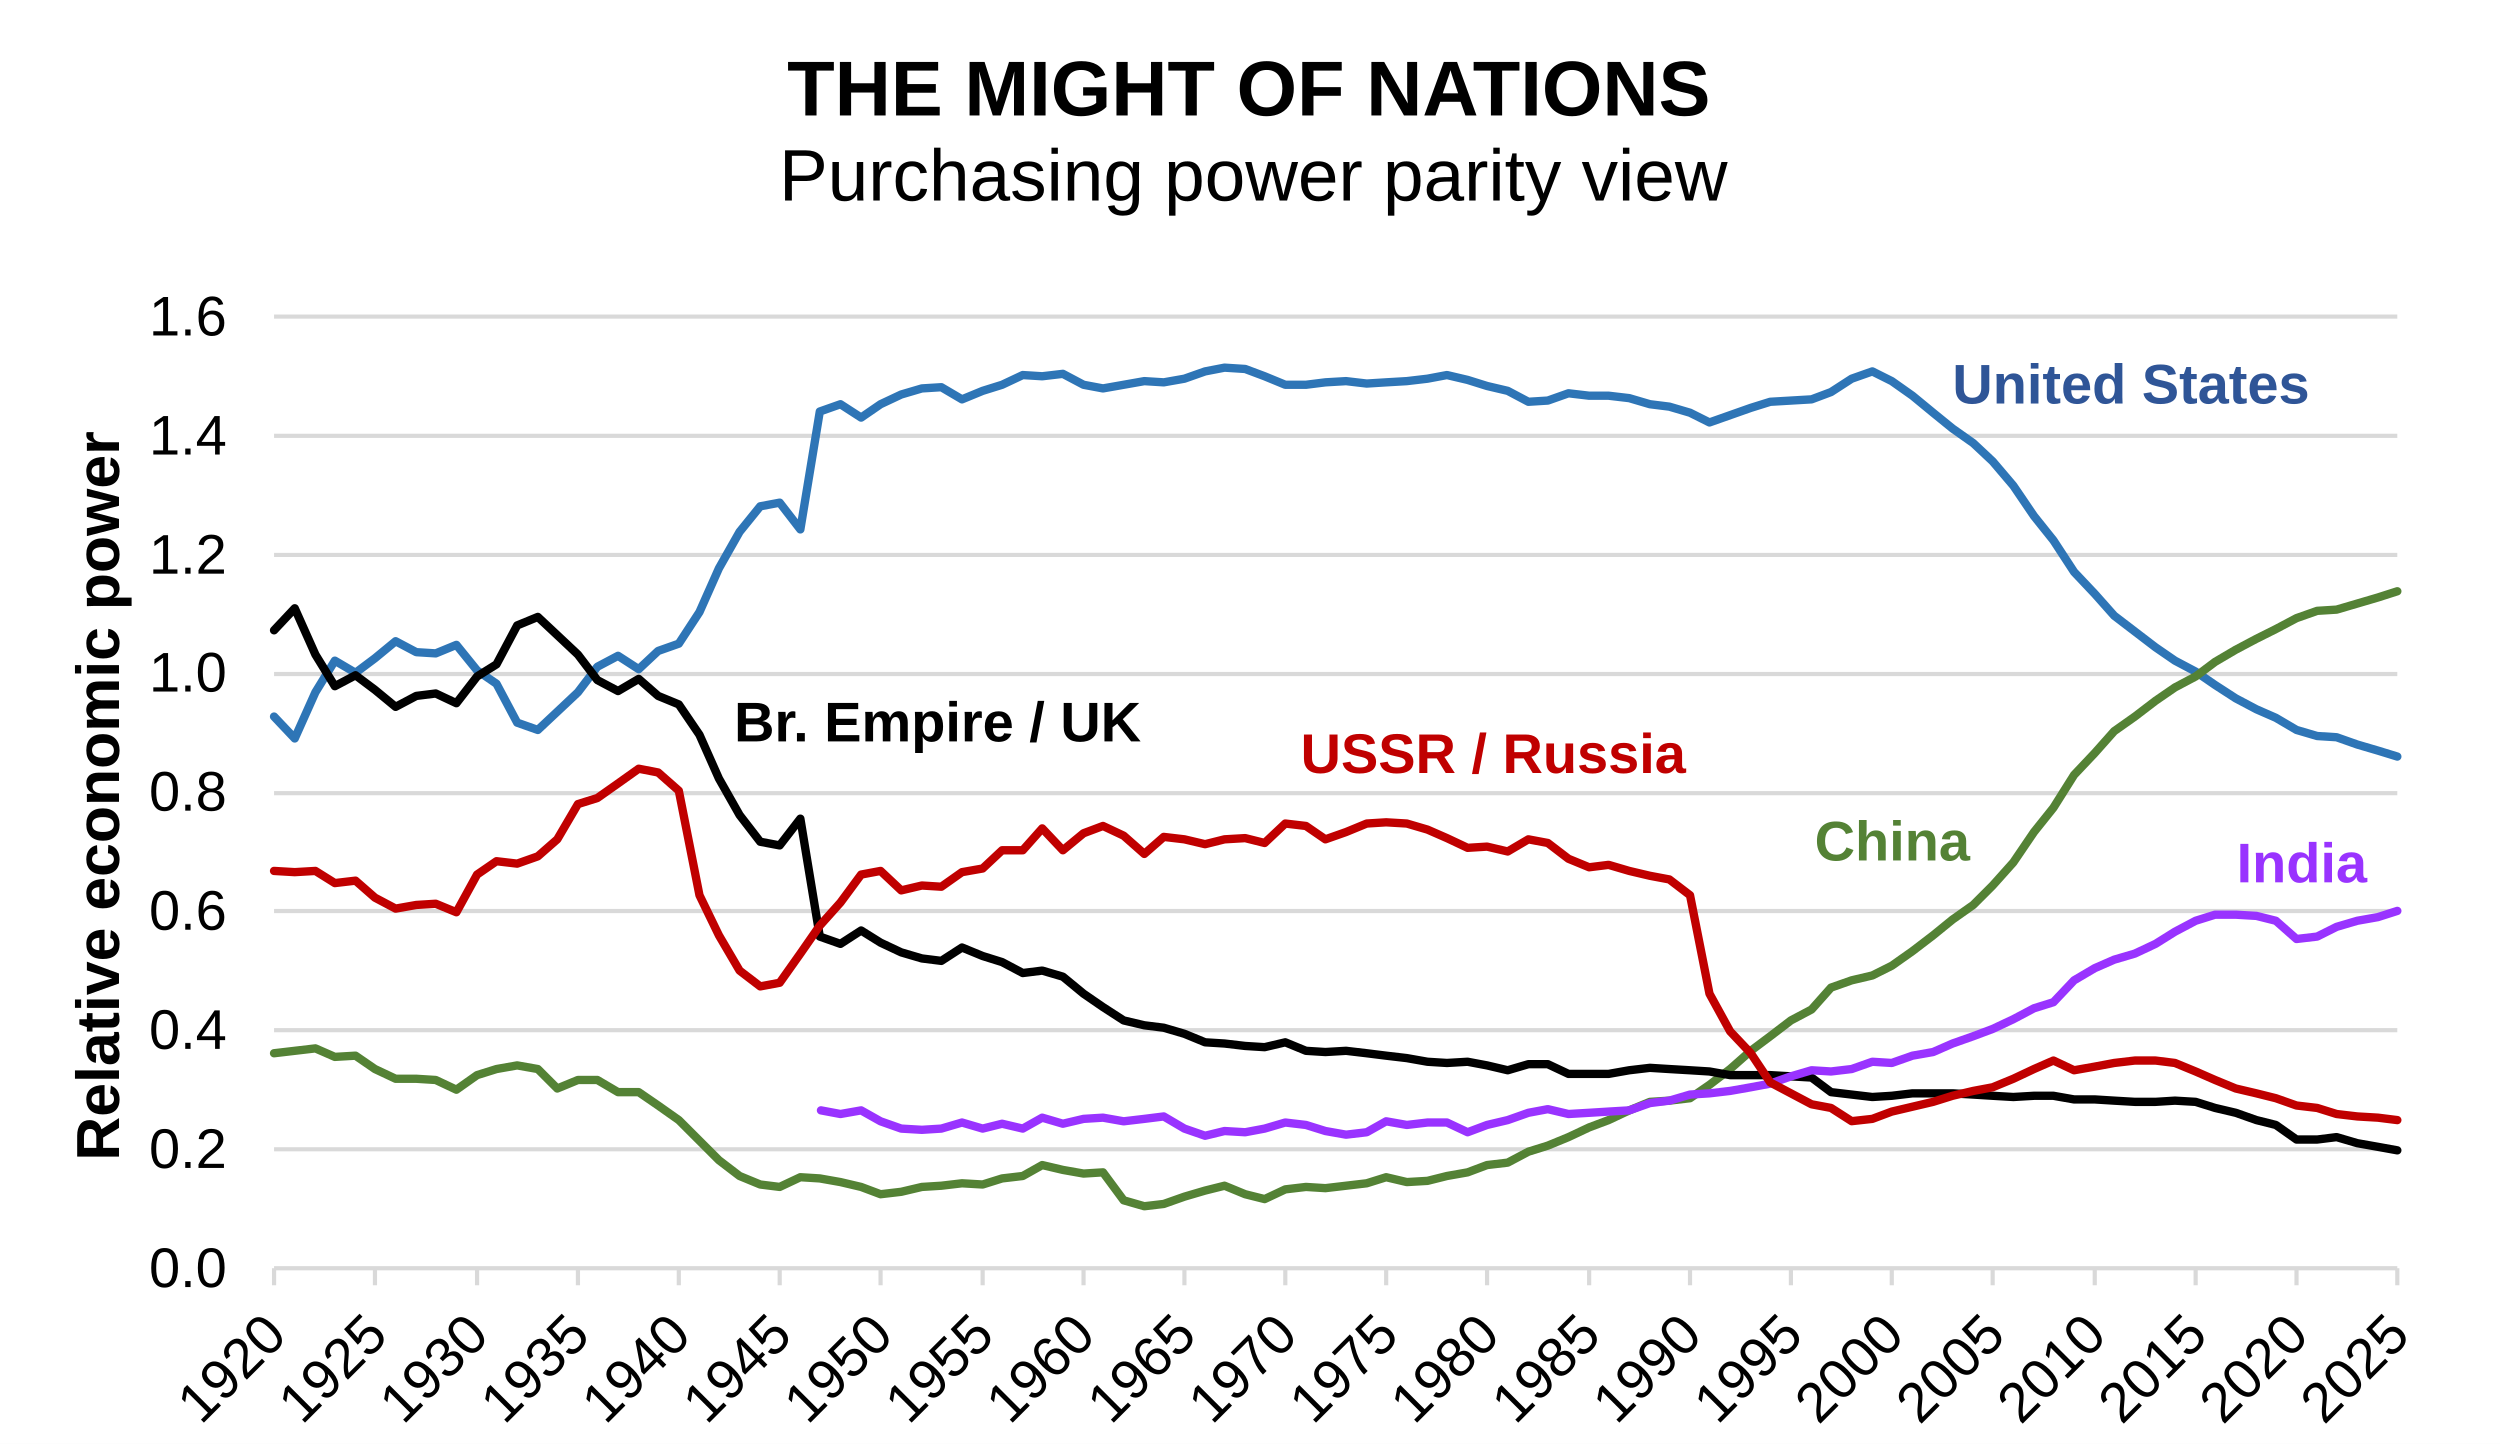
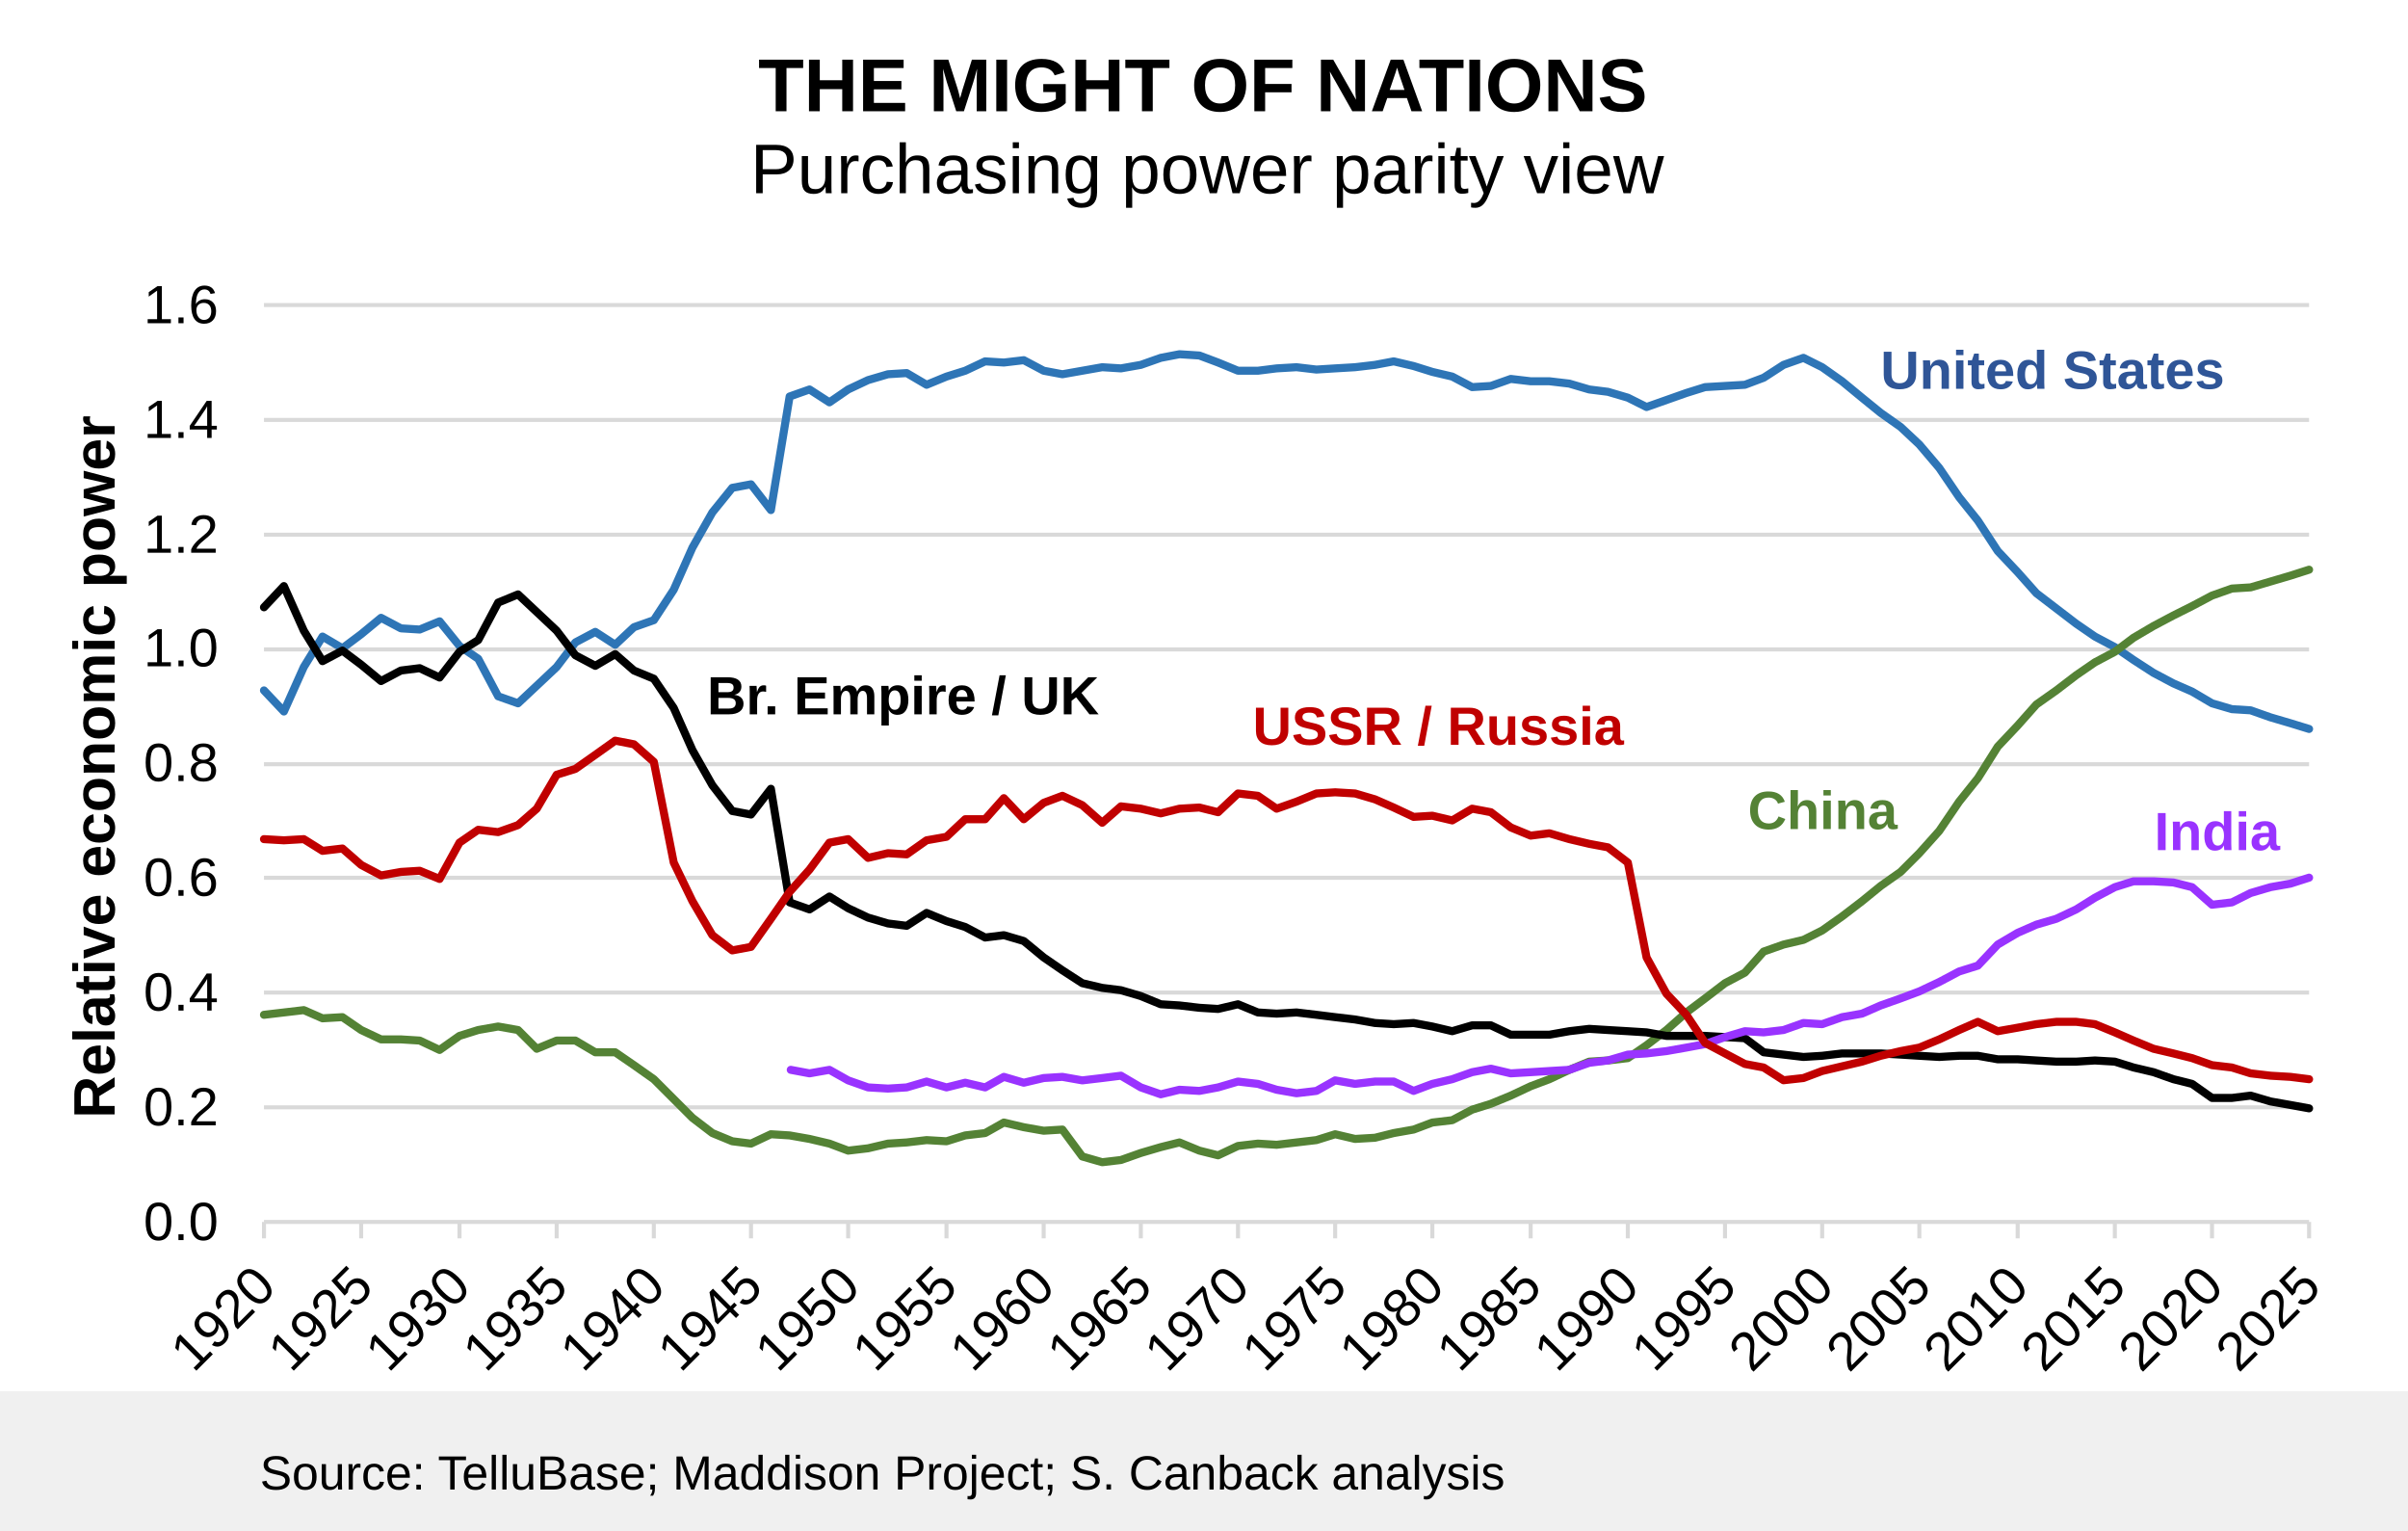
- <svg xmlns="http://www.w3.org/2000/svg" width="2057" height="1188" xml:space="preserve" overflow="hidden">
+ <svg xmlns="http://www.w3.org/2000/svg" width="2057" height="1307" xml:space="preserve" overflow="hidden">
  <defs>
    <clipPath id="clip0">
-       <rect x="209" y="2439" width="2057" height="1188" />
+       <rect x="209" y="2439" width="2057" height="1307" />
    </clipPath>
  </defs>
  <g clip-path="url(#clip0)" transform="translate(-209 -2439)">
    <rect x="209" y="2439" width="2057" height="1188" fill="#FFFFFF" />
    <g>
      <path d="M434.5 3384.61 2181.5 3384.61M434.5 3286.61 2181.5 3286.61M434.5 3188.6 2181.5 3188.6M434.5 3091.6 2181.5 3091.6M434.5 2993.6 2181.5 2993.6M434.5 2895.6 2181.5 2895.6M434.5 2797.59 2181.5 2797.59M434.5 2699.5 2181.5 2699.5" stroke="#D9D9D9" stroke-width="3.438" stroke-linejoin="round" stroke-miterlimit="10" fill="none" />
    </g>
    <g>
      <path d="M434.5 3482.5 2181.5 3482.5" stroke="#D9D9D9" stroke-width="3.438" stroke-linejoin="round" stroke-miterlimit="10" fill="none" fill-rule="evenodd" />
    </g>
    <g>
      <path d="M434.5 3482.5 434.5 3496.5M517.517 3482.5 517.517 3496.5M601.52 3482.5 601.52 3496.5M684.523 3482.5 684.523 3496.5M767.525 3482.5 767.525 3496.5M850.528 3482.5 850.528 3496.5M933.531 3482.5 933.531 3496.5M1017.53 3482.5 1017.53 3496.5M1100.54 3482.5 1100.54 3496.5M1183.54 3482.5 1183.54 3496.5M1266.54 3482.5 1266.54 3496.5M1349.54 3482.5 1349.54 3496.5M1432.55 3482.5 1432.55 3496.5M1516.55 3482.5 1516.55 3496.5M1599.55 3482.5 1599.55 3496.5M1682.56 3482.5 1682.56 3496.5M1765.56 3482.5 1765.56 3496.5M1848.56 3482.5 1848.56 3496.5M1932.56 3482.5 1932.56 3496.5M2015.57 3482.5 2015.57 3496.5M2098.57 3482.5 2098.57 3496.5M2181.5 3482.5 2181.5 3496.5" stroke="#D9D9D9" stroke-width="3.438" stroke-linejoin="round" stroke-miterlimit="10" fill="none" />
    </g>
    <g>
      <path d="M434.5 3028.6 451.515 3046.6 468.516 3008.6 484.516 2982.6 501.517 2992.6 517.517 2980.6 534.518 2966.6 551.518 2975.6 567.519 2976.6 584.519 2969.6 601.52 2990.6 617.52 3001.6 634.521 3033.6 651.522 3039.6 667.522 3024.6 684.523 3008.6 700.523 2987.6 717.524 2978.6 734.524 2989.6 750.525 2974.6 767.525 2968.6 784.526 2942.6 800.526 2906.6 817.527 2876.59 834.528 2855.59 850.528 2852.59 867.529 2874.59 883.529 2777.59 900.53 2771.59 917.53 2782.59 933.531 2771.59 950.531 2763.59 967.532 2758.59 983.532 2757.59 1000.53 2767.59 1017.53 2760.59 1033.53 2755.59 1050.53 2747.59 1066.54 2748.59 1083.54 2746.59 1100.54 2755.59 1116.54 2758.59 1133.54 2755.59 1150.54 2752.59 1166.54 2753.59 1183.54 2750.59 1200.54 2744.59 1216.54 2741.5 1233.54 2742.59 1249.54 2748.59 1266.54 2755.59 1283.54 2755.59 1299.54 2753.59 1316.54 2752.59 1333.54 2754.59 1349.54 2753.59 1366.54 2752.59 1383.55 2750.59 1399.55 2747.59 1416.55 2751.59 1432.55 2756.59 1449.55 2760.59 1466.55 2769.59 1482.55 2768.59 1499.55 2762.59 1516.55 2764.59 1532.55 2764.59 1549.55 2766.59 1566.55 2771.59 1582.55 2773.59 1599.55 2778.59 1615.55 2786.59 1632.55 2780.59 1649.55 2774.59 1665.55 2769.59 1682.56 2768.59 1699.56 2767.59 1715.56 2761.59 1732.56 2750.59 1749.56 2744.59 1765.56 2752.59 1782.56 2764.59 1799.56 2778.59 1815.56 2791.59 1832.56 2803.59 1848.56 2818.59 1865.56 2838.59 1882.56 2863.59 1898.56 2883.59 1915.56 2909.6 1932.56 2927.6 1948.56 2945.6 1965.56 2958.6 1982.57 2971.6 1998.57 2982.6 2015.57 2991.6 2031.57 3002.6 2048.57 3013.6 2065.57 3022.6 2081.57 3029.6 2098.57 3039.6 2115.57 3044.6 2131.57 3045.6 2148.57 3051.6 2165.57 3056.6 2181.5 3061.5" stroke="#2E75B6" stroke-width="6.875" stroke-linecap="round" stroke-linejoin="round" stroke-miterlimit="10" fill="none" />
    </g>
    <g>
      <path d="M434.5 3305.61 451.515 3303.61 468.516 3301.61 484.516 3308.61 501.517 3307.61 517.517 3318.61 534.518 3326.61 551.518 3326.61 567.519 3327.61 584.519 3335.61 601.52 3323.61 617.52 3318.61 634.521 3315.61 651.522 3318.61 667.522 3334.61 684.523 3327.61 700.523 3327.61 717.524 3337.61 734.524 3337.61 750.525 3348.61 767.525 3360.61 784.526 3377.61 800.526 3393.61 817.527 3406.61 834.528 3413.61 850.528 3415.61 867.529 3407.61 883.529 3408.61 900.53 3411.61 917.53 3415.61 933.531 3421.61 950.531 3419.61 967.532 3415.61 983.532 3414.61 1000.53 3412.61 1017.53 3413.61 1033.53 3408.61 1050.53 3406.61 1066.54 3397.61 1083.54 3401.61 1100.54 3404.61 1116.54 3403.61 1133.54 3426.61 1150.54 3431.5 1166.54 3429.61 1183.54 3423.61 1200.54 3418.61 1216.54 3414.61 1233.54 3421.61 1249.54 3425.61 1266.54 3417.61 1283.54 3415.61 1299.54 3416.61 1316.54 3414.61 1333.54 3412.61 1349.54 3407.61 1366.54 3411.61 1383.55 3410.61 1399.55 3406.61 1416.55 3403.61 1432.55 3397.61 1449.55 3395.61 1466.55 3386.61 1482.55 3381.61 1499.55 3374.61 1516.55 3366.61 1532.55 3360.61 1549.55 3352.61 1566.55 3345.61 1582.55 3344.61 1599.55 3342.61 1615.55 3331.61 1632.55 3318.61 1649.55 3303.61 1665.55 3291.61 1682.56 3278.61 1699.56 3269.61 1715.56 3251.61 1732.56 3245.61 1749.56 3241.61 1765.56 3233.61 1782.56 3221.61 1799.56 3208.61 1815.56 3195.6 1832.56 3183.6 1848.56 3167.6 1865.56 3148.6 1882.56 3123.6 1898.56 3103.6 1915.56 3076.6 1932.56 3058.6 1948.56 3040.6 1965.56 3028.6 1982.57 3015.6 1998.57 3004.6 2015.57 2995.6 2031.57 2983.6 2048.57 2973.6 2065.57 2964.6 2081.57 2956.6 2098.57 2947.6 2115.57 2941.6 2131.57 2940.6 2148.57 2935.6 2165.57 2930.6 2181.5 2925.5" stroke="#548235" stroke-width="6.875" stroke-linecap="round" stroke-linejoin="round" stroke-miterlimit="10" fill="none" />
    </g>
    <g>
      <path d="M434.5 2957.6 451.515 2939.5 468.516 2977.6 484.516 3003.6 501.517 2994.6 517.517 3006.6 534.518 3020.6 551.518 3011.6 567.519 3009.6 584.519 3017.6 601.52 2995.6 617.52 2985.6 634.521 2953.6 651.522 2946.6 667.522 2961.6 684.523 2977.6 700.523 2998.6 717.524 3007.6 734.524 2997.6 750.525 3011.6 767.525 3018.6 784.526 3043.6 800.526 3079.6 817.527 3109.6 834.528 3131.6 850.528 3134.6 867.529 3112.6 883.529 3209.61 900.53 3215.61 917.53 3204.61 933.531 3214.61 950.531 3222.61 967.532 3227.61 983.532 3229.61 1000.53 3218.61 1017.53 3225.61 1033.53 3230.61 1050.53 3239.61 1066.54 3237.61 1083.54 3242.61 1100.54 3256.61 1116.54 3267.61 1133.54 3278.61 1150.54 3282.61 1166.54 3284.61 1183.54 3289.61 1200.54 3296.61 1216.54 3297.61 1233.54 3299.61 1249.54 3300.61 1266.54 3296.61 1283.54 3303.61 1299.54 3304.61 1316.54 3303.61 1333.54 3305.61 1349.54 3307.61 1366.54 3309.61 1383.55 3312.61 1399.55 3313.61 1416.55 3312.61 1432.55 3315.61 1449.55 3319.61 1466.55 3314.61 1482.55 3314.61 1499.55 3322.61 1516.55 3322.61 1532.55 3322.61 1549.55 3319.61 1566.55 3317.61 1582.55 3318.61 1599.55 3319.61 1615.55 3320.61 1632.55 3323.61 1649.55 3323.61 1665.55 3323.61 1682.56 3324.61 1699.56 3325.61 1715.56 3337.61 1732.56 3339.61 1749.56 3341.61 1765.56 3340.61 1782.56 3338.61 1799.56 3338.61 1815.56 3338.61 1832.56 3339.61 1848.56 3340.61 1865.56 3341.61 1882.56 3340.61 1898.56 3340.61 1915.56 3343.61 1932.56 3343.61 1948.56 3344.61 1965.56 3345.61 1982.57 3345.61 1998.57 3344.61 2015.57 3345.61 2031.57 3350.61 2048.57 3354.61 2065.57 3360.61 2081.57 3364.61 2098.57 3376.61 2115.57 3376.61 2131.57 3374.61 2148.57 3379.61 2165.57 3382.61 2181.5 3385.5" stroke="#000000" stroke-width="6.875" stroke-linecap="round" stroke-linejoin="round" stroke-miterlimit="10" fill="none" />
    </g>
    <g>
      <path d="M884.5 3352.61 900.53 3355.61 917.53 3352.61 933.531 3361.61 950.531 3367.61 967.532 3368.61 983.532 3367.61 1000.53 3362.61 1017.53 3367.61 1033.53 3363.61 1050.53 3367.61 1066.54 3358.61 1083.54 3363.61 1100.54 3359.61 1116.54 3358.61 1133.54 3361.61 1150.54 3359.61 1166.54 3357.61 1183.54 3367.61 1200.54 3373.5 1216.54 3369.61 1233.54 3370.61 1249.54 3367.61 1266.54 3362.61 1283.54 3364.61 1299.54 3369.61 1316.54 3372.61 1333.54 3370.61 1349.54 3361.61 1366.54 3364.61 1383.55 3362.61 1399.55 3362.61 1416.55 3370.61 1432.55 3364.61 1449.55 3360.61 1466.55 3354.61 1482.55 3351.61 1499.55 3355.61 1516.55 3354.61 1532.55 3353.61 1549.55 3352.61 1566.55 3346.61 1582.55 3344.61 1599.55 3339.61 1615.55 3338.61 1632.55 3336.61 1649.55 3333.61 1665.55 3330.61 1682.56 3324.61 1699.56 3319.61 1715.56 3320.61 1732.56 3318.61 1749.56 3312.61 1765.56 3313.61 1782.56 3307.61 1799.56 3304.61 1815.56 3297.61 1832.56 3291.61 1848.56 3285.61 1865.56 3277.61 1882.56 3268.61 1898.56 3263.61 1915.56 3245.61 1932.56 3235.61 1948.56 3228.61 1965.56 3223.61 1982.57 3215.61 1998.57 3205.61 2015.57 3196.61 2031.57 3191.6 2048.57 3191.6 2065.57 3192.6 2081.57 3196.61 2098.57 3211.61 2115.57 3209.61 2131.57 3201.61 2148.57 3196.61 2165.57 3193.6 2181.5 3188.5" stroke="#9933FF" stroke-width="6.875" stroke-linecap="round" stroke-linejoin="round" stroke-miterlimit="10" fill="none" />
    </g>
    <g>
      <path d="M434.5 3155.6 451.515 3156.6 468.516 3155.6 484.516 3165.6 501.517 3163.6 517.517 3177.6 534.518 3186.6 551.518 3183.6 567.519 3182.6 584.519 3189.6 601.52 3158.6 617.52 3147.6 634.521 3149.6 651.522 3143.6 667.522 3129.6 684.523 3100.6 700.523 3095.6 717.524 3083.6 734.524 3071.5 750.525 3074.6 767.525 3089.6 784.526 3175.6 800.526 3208.61 817.527 3237.61 834.528 3250.61 850.528 3247.61 867.529 3223.61 883.529 3200.61 900.53 3181.6 917.53 3158.6 933.531 3155.6 950.531 3171.6 967.532 3167.6 983.532 3168.6 1000.53 3156.6 1017.53 3153.6 1033.53 3138.6 1050.53 3138.6 1066.54 3120.6 1083.54 3138.6 1100.54 3124.6 1116.54 3118.6 1133.54 3126.6 1150.54 3141.6 1166.54 3127.6 1183.54 3129.6 1200.54 3133.6 1216.54 3129.6 1233.54 3128.6 1249.54 3132.6 1266.54 3116.6 1283.54 3118.6 1299.54 3129.6 1316.54 3123.6 1333.54 3116.6 1349.54 3115.6 1366.54 3116.6 1383.55 3121.6 1399.55 3128.6 1416.55 3136.6 1432.55 3135.6 1449.55 3139.6 1466.55 3129.6 1482.55 3132.6 1499.55 3145.6 1516.55 3152.6 1532.55 3150.6 1549.55 3155.6 1566.55 3159.6 1582.55 3162.6 1599.55 3175.6 1615.55 3256.61 1632.55 3287.61 1649.55 3305.61 1665.55 3329.61 1682.56 3338.61 1699.56 3347.61 1715.56 3350.61 1732.56 3361.5 1749.56 3359.61 1765.56 3353.61 1782.56 3349.61 1799.56 3345.61 1815.56 3340.61 1832.56 3336.61 1848.56 3333.61 1865.56 3326.61 1882.56 3318.61 1898.56 3311.61 1915.56 3319.61 1932.56 3316.61 1948.56 3313.61 1965.56 3311.61 1982.57 3311.61 1998.57 3313.61 2015.57 3320.61 2031.57 3327.61 2048.57 3334.61 2065.57 3338.61 2081.57 3342.61 2098.57 3348.61 2115.57 3350.61 2131.57 3355.61 2148.57 3357.61 2165.57 3358.61 2181.5 3360.61" stroke="#C00000" stroke-width="6.875" stroke-linecap="round" stroke-linejoin="round" stroke-miterlimit="10" fill="none" />
    </g>
    <g>
      <text font-family="Arial,Arial_MSFontService,sans-serif" font-weight="400" font-size="46" transform="matrix(1 0 0 1 331.638 3498)">0.0</text>
    </g>
    <g>
      <text font-family="Arial,Arial_MSFontService,sans-serif" font-weight="400" font-size="46" transform="matrix(1 0 0 1 331.638 3400)">0.2</text>
    </g>
    <g>
      <text font-family="Arial,Arial_MSFontService,sans-serif" font-weight="400" font-size="46" transform="matrix(1 0 0 1 331.638 3302)">0.4</text>
    </g>
    <g>
      <text font-family="Arial,Arial_MSFontService,sans-serif" font-weight="400" font-size="46" transform="matrix(1 0 0 1 331.638 3204)">0.6</text>
    </g>
    <g>
      <text font-family="Arial,Arial_MSFontService,sans-serif" font-weight="400" font-size="46" transform="matrix(1 0 0 1 331.638 3106)">0.8</text>
    </g>
    <g>
      <text font-family="Arial,Arial_MSFontService,sans-serif" font-weight="400" font-size="46" transform="matrix(1 0 0 1 331.638 3008)">1.0</text>
    </g>
    <g>
      <text font-family="Arial,Arial_MSFontService,sans-serif" font-weight="400" font-size="46" transform="matrix(1 0 0 1 331.638 2911)">1.2</text>
    </g>
    <g>
      <text font-family="Arial,Arial_MSFontService,sans-serif" font-weight="400" font-size="46" transform="matrix(1 0 0 1 331.638 2813)">1.4</text>
    </g>
    <g>
      <text font-family="Arial,Arial_MSFontService,sans-serif" font-weight="400" font-size="46" transform="matrix(1 0 0 1 331.638 2715)">1.6</text>
    </g>
    <g>
      <text font-family="Arial,Arial_MSFontService,sans-serif" font-weight="400" font-size="46" transform="matrix(0.707107 -0.707107 0.707107 0.707107 374.302 3612)">1920</text>
    </g>
    <g>
      <text font-family="Arial,Arial_MSFontService,sans-serif" font-weight="400" font-size="46" transform="matrix(0.707107 -0.707107 0.707107 0.707107 457.49 3612)">1925</text>
    </g>
    <g>
      <text font-family="Arial,Arial_MSFontService,sans-serif" font-weight="400" font-size="46" transform="matrix(0.707107 -0.707107 0.707107 0.707107 540.677 3612)">1930</text>
    </g>
    <g>
      <text font-family="Arial,Arial_MSFontService,sans-serif" font-weight="400" font-size="46" transform="matrix(0.707107 -0.707107 0.707107 0.707107 623.865 3612)">1935</text>
    </g>
    <g>
      <text font-family="Arial,Arial_MSFontService,sans-serif" font-weight="400" font-size="46" transform="matrix(0.707107 -0.707107 0.707107 0.707107 707.052 3612)">1940</text>
    </g>
    <g>
      <text font-family="Arial,Arial_MSFontService,sans-serif" font-weight="400" font-size="46" transform="matrix(0.707107 -0.707107 0.707107 0.707107 790.24 3612)">1945</text>
    </g>
    <g>
      <text font-family="Arial,Arial_MSFontService,sans-serif" font-weight="400" font-size="46" transform="matrix(0.707107 -0.707107 0.707107 0.707107 873.427 3612)">1950</text>
    </g>
    <g>
      <text font-family="Arial,Arial_MSFontService,sans-serif" font-weight="400" font-size="46" transform="matrix(0.707107 -0.707107 0.707107 0.707107 956.615 3612)">1955</text>
    </g>
    <g>
      <text font-family="Arial,Arial_MSFontService,sans-serif" font-weight="400" font-size="46" transform="matrix(0.707107 -0.707107 0.707107 0.707107 1039.8 3612)">1960</text>
    </g>
    <g>
      <text font-family="Arial,Arial_MSFontService,sans-serif" font-weight="400" font-size="46" transform="matrix(0.707107 -0.707107 0.707107 0.707107 1122.99 3612)">1965</text>
    </g>
    <g>
      <text font-family="Arial,Arial_MSFontService,sans-serif" font-weight="400" font-size="46" transform="matrix(0.707107 -0.707107 0.707107 0.707107 1206.18 3612)">1970</text>
    </g>
    <g>
      <text font-family="Arial,Arial_MSFontService,sans-serif" font-weight="400" font-size="46" transform="matrix(0.707107 -0.707107 0.707107 0.707107 1289.36 3612)">1975</text>
    </g>
    <g>
      <text font-family="Arial,Arial_MSFontService,sans-serif" font-weight="400" font-size="46" transform="matrix(0.707107 -0.707107 0.707107 0.707107 1372.55 3612)">1980</text>
    </g>
    <g>
      <text font-family="Arial,Arial_MSFontService,sans-serif" font-weight="400" font-size="46" transform="matrix(0.707107 -0.707107 0.707107 0.707107 1455.74 3612)">1985</text>
    </g>
    <g>
      <text font-family="Arial,Arial_MSFontService,sans-serif" font-weight="400" font-size="46" transform="matrix(0.707107 -0.707107 0.707107 0.707107 1538.93 3612)">1990</text>
    </g>
    <g>
      <text font-family="Arial,Arial_MSFontService,sans-serif" font-weight="400" font-size="46" transform="matrix(0.707107 -0.707107 0.707107 0.707107 1622.11 3612)">1995</text>
    </g>
    <g>
      <text font-family="Arial,Arial_MSFontService,sans-serif" font-weight="400" font-size="46" transform="matrix(0.707107 -0.707107 0.707107 0.707107 1705.3 3612)">2000</text>
    </g>
    <g>
      <text font-family="Arial,Arial_MSFontService,sans-serif" font-weight="400" font-size="46" transform="matrix(0.707107 -0.707107 0.707107 0.707107 1788.49 3612)">2005</text>
    </g>
    <g>
      <text font-family="Arial,Arial_MSFontService,sans-serif" font-weight="400" font-size="46" transform="matrix(0.707107 -0.707107 0.707107 0.707107 1871.68 3612)">2010</text>
    </g>
    <g>
      <text font-family="Arial,Arial_MSFontService,sans-serif" font-weight="400" font-size="46" transform="matrix(0.707107 -0.707107 0.707107 0.707107 1954.86 3612)">2015</text>
    </g>
    <g>
      <text font-family="Arial,Arial_MSFontService,sans-serif" font-weight="400" font-size="46" transform="matrix(0.707107 -0.707107 0.707107 0.707107 2038.05 3612)">2020</text>
    </g>
    <g>
      <text font-family="Arial,Arial_MSFontService,sans-serif" font-weight="400" font-size="46" transform="matrix(0.707107 -0.707107 0.707107 0.707107 2121.24 3612)">2025</text>
    </g>
    <g>
      <text font-family="Arial,Arial_MSFontService,sans-serif" font-weight="700" font-size="50" transform="matrix(6.12323e-17 -1 1 6.12323e-17 306.911 3394)">Relative economic power</text>
    </g>
    <g>
      <text font-family="Arial,Arial_MSFontService,sans-serif" font-weight="700" font-size="64" transform="matrix(1 0 0 1 856.693 2534)">THE MIGHT OF NATIONS</text>
    </g>
    <g>
      <text font-family="Arial,Arial_MSFontService,sans-serif" font-weight="400" font-size="60" transform="matrix(1 0 0 1 850.025 2604)">Purchasing power parity view</text>
    </g>
    <g>
      <g>
        <text fill="#2F5597" font-family="Arial,Arial_MSFontService,sans-serif" font-weight="700" font-size="46" transform="matrix(1 0 0 1 1815.39 2771)">United States</text>
      </g>
    </g>
    <g>
      <text fill="#548235" font-family="Arial,Arial_MSFontService,sans-serif" font-weight="700" font-size="46" transform="matrix(1 0 0 1 1702.1 3147)">China</text>
    </g>
    <g>
      <text font-family="Arial,Arial_MSFontService,sans-serif" font-weight="700" font-size="46" transform="matrix(1 0 0 1 813.017 3049)">Br. Empire / UK</text>
    </g>
    <g>
      <text fill="#C00000" font-family="Arial,Arial_MSFontService,sans-serif" font-weight="700" font-size="46" transform="matrix(1 0 0 1 1279.12 3075)">USSR / Russia</text>
    </g>
    <g>
      <text fill="#9933FF" font-family="Arial,Arial_MSFontService,sans-serif" font-weight="700" font-size="46" transform="matrix(1 0 0 1 2049.26 3165)">India</text>
    </g>
+     <text font-family="Arial,Arial_MSFontService,sans-serif" font-weight="400" font-size="41" transform="matrix(1 0 0 1 431.012 3711)">Source: TelluBase; Maddison Project; S. Canback analysis</text>
  </g>
</svg>
